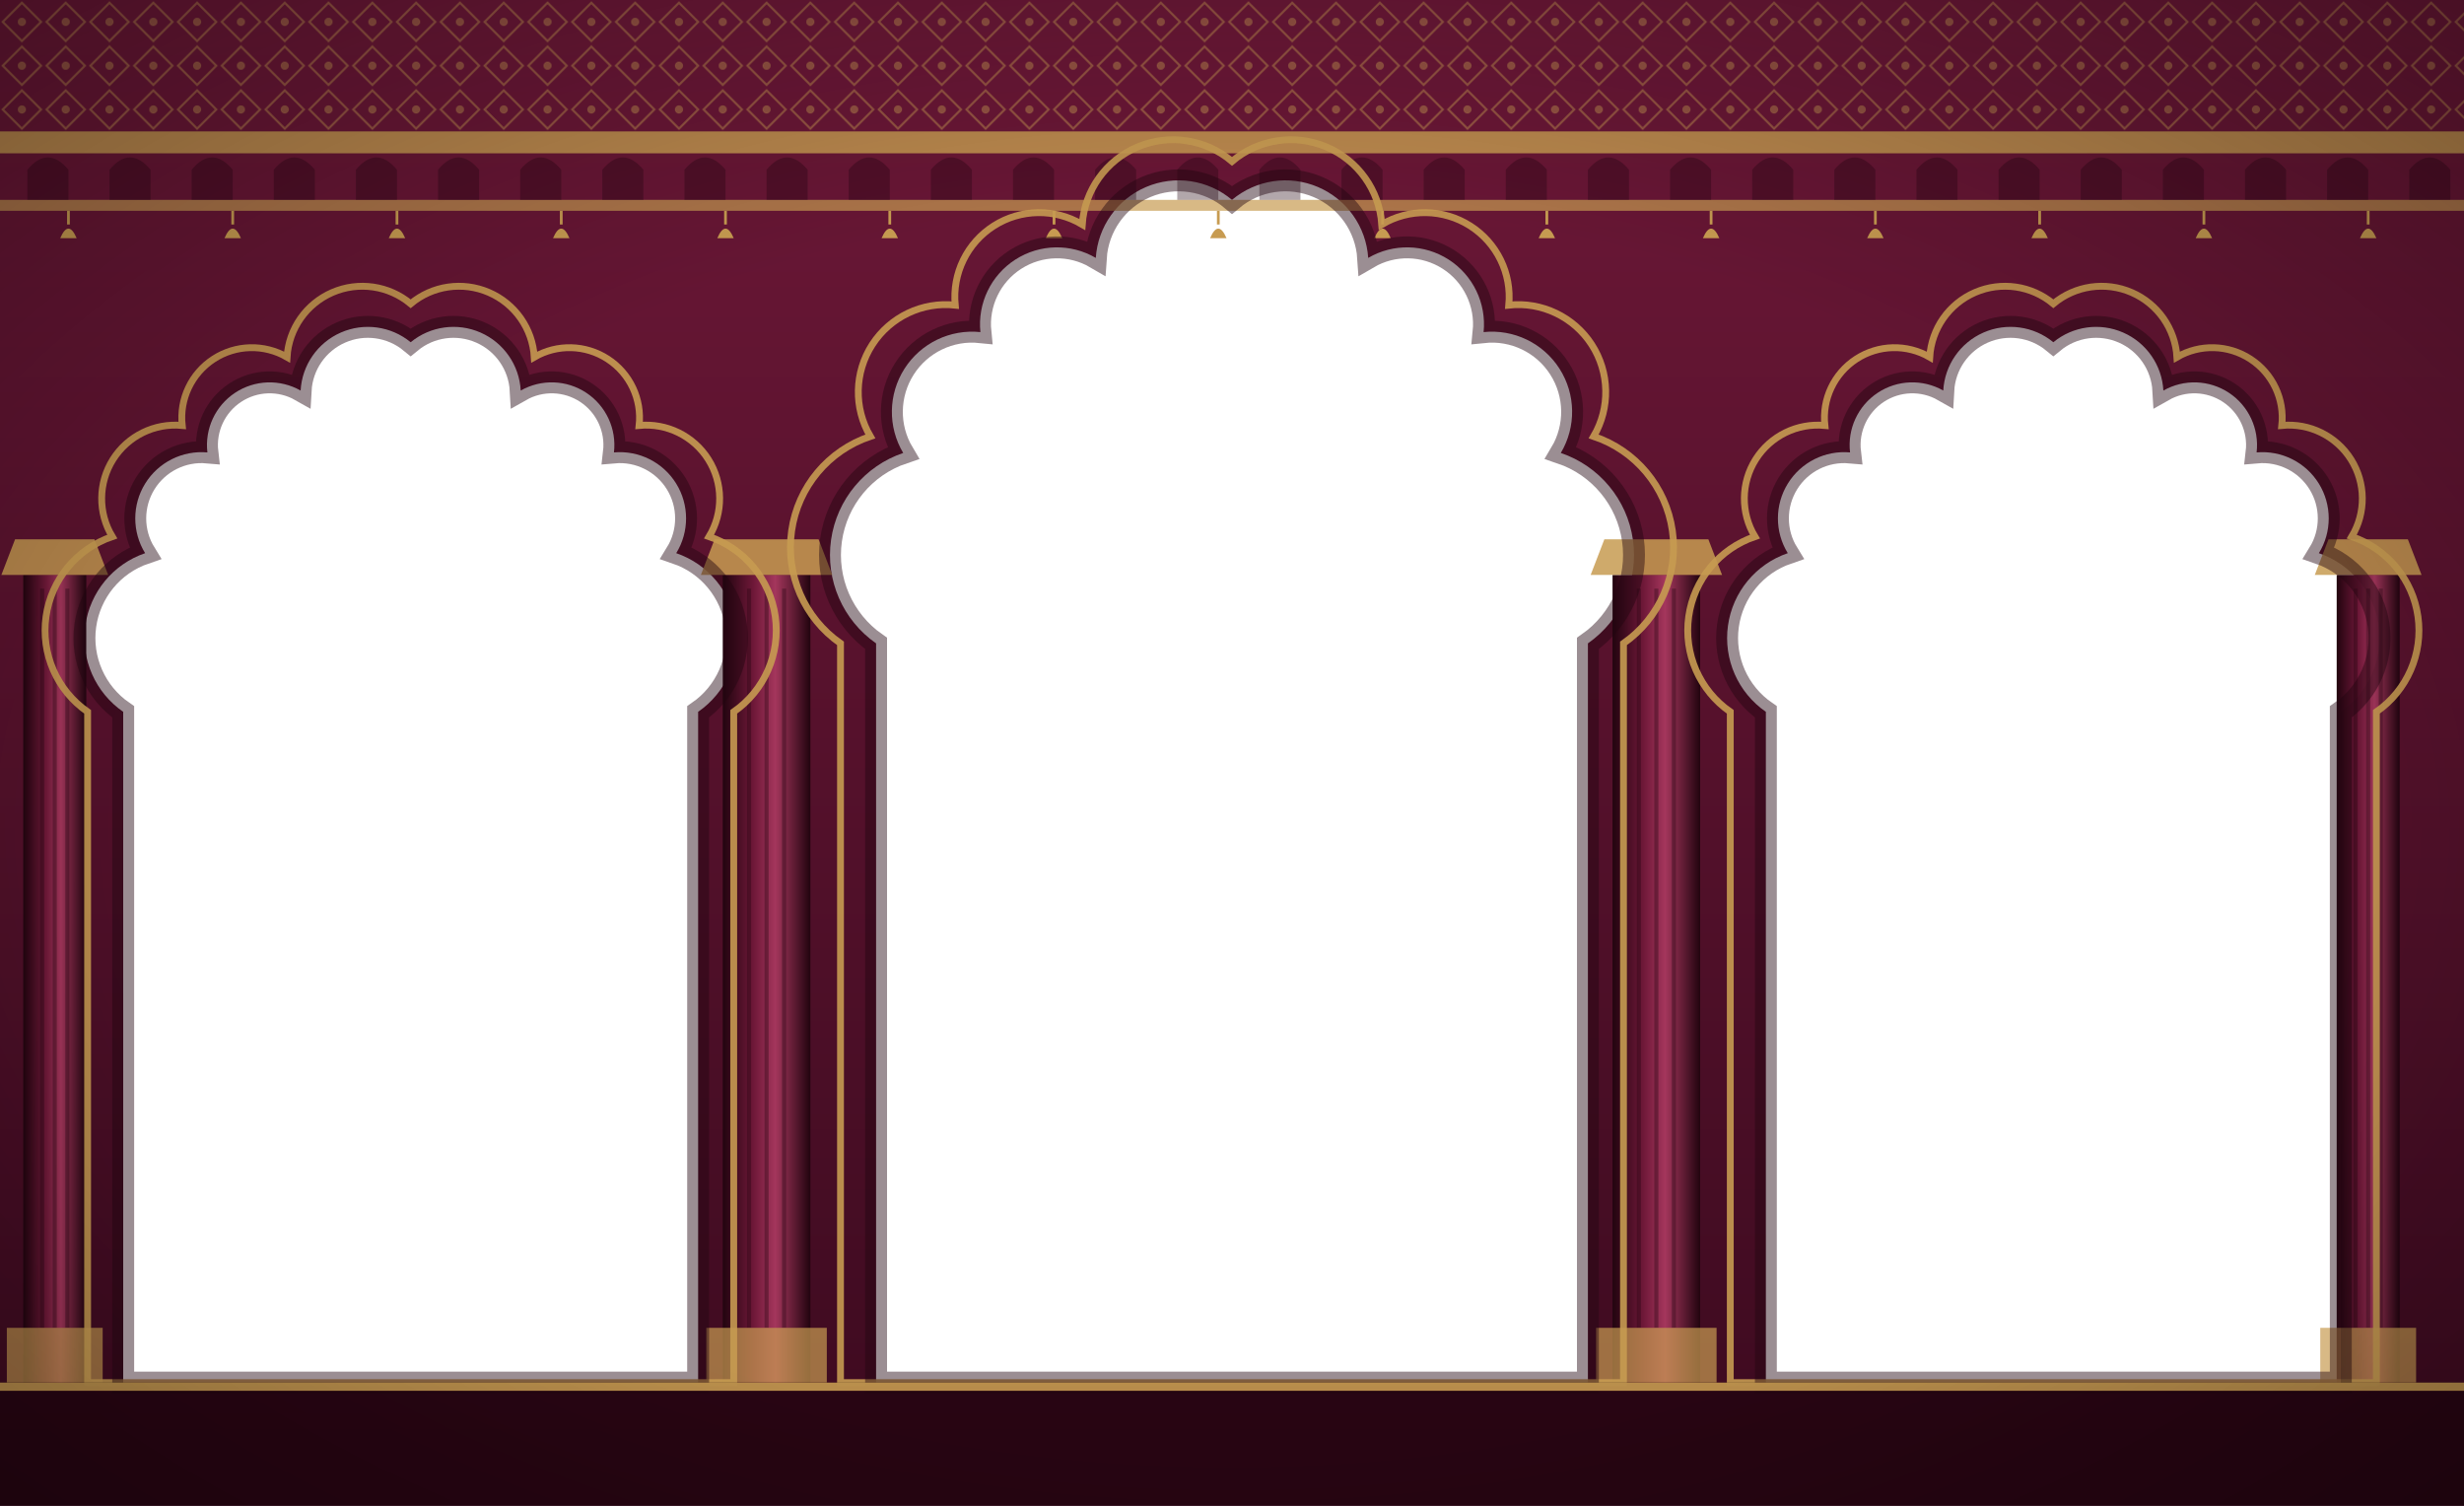
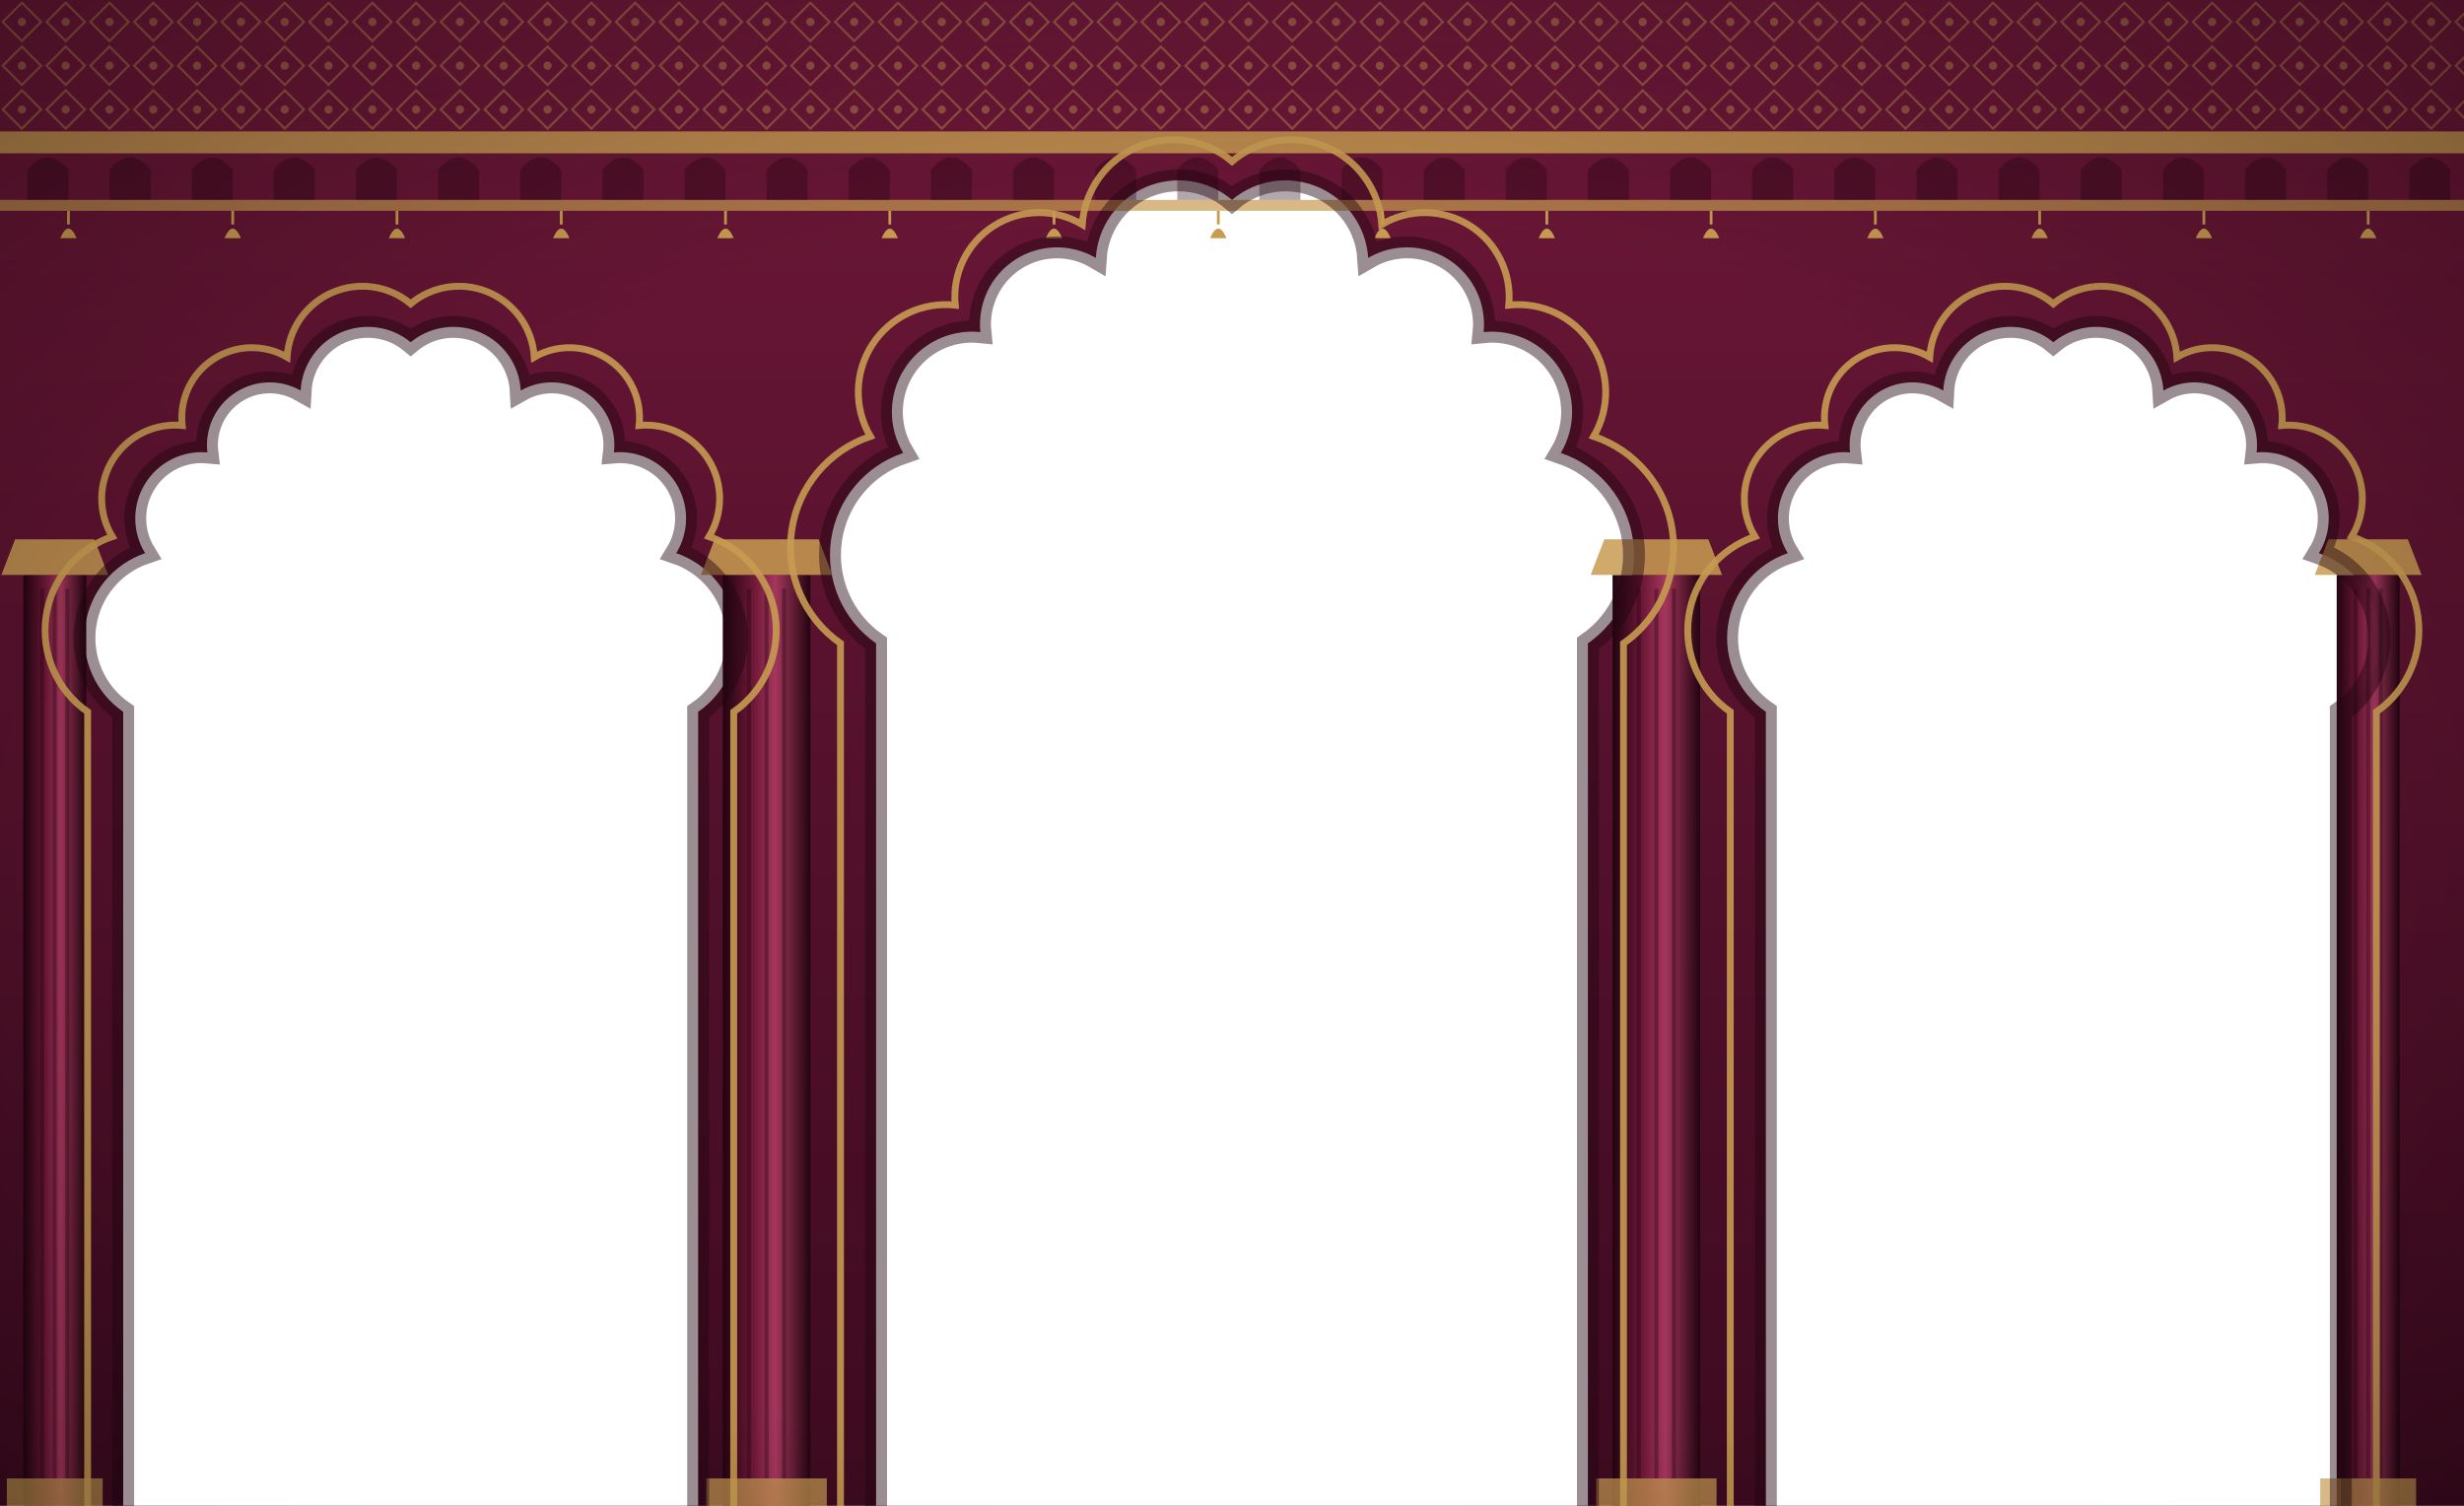
<svg xmlns="http://www.w3.org/2000/svg" width="1800" height="1100" viewBox="0 0 1800 1100">
  <defs>
    <linearGradient id="wall" x1="0" y1="0" x2="0" y2="1">
      <stop offset="0" stop-color="#6e1838" />
      <stop offset="1" stop-color="#3c0a1f" />
    </linearGradient>
    <linearGradient id="pillar" x1="0" x2="1">
      <stop offset="0" stop-color="#22040f" />
      <stop offset=".35" stop-color="#6e1838" />
      <stop offset=".6" stop-color="#a4365c" />
      <stop offset="1" stop-color="#22040f" />
    </linearGradient>
    <pattern id="jali" width="32" height="32" patternUnits="userSpaceOnUse">
      <path d="M16 2 L30 16 L16 30 L2 16 Z" fill="none" stroke="#c79b51" stroke-width="1.6" />
      <circle cx="16" cy="16" r="3" fill="#c79b51" />
    </pattern>
    <radialGradient id="vignette" cx=".5" cy=".55" r=".75">
      <stop offset=".55" stop-color="#000" stop-opacity="0" />
      <stop offset="1" stop-color="#000" stop-opacity=".35" />
    </radialGradient>
  </defs>
-   <path d="M0 0 H1800 V1100 H0 Z M90 1010 L90 520 A65.5 65.5 0 0 1 106 404.1 A48.4 48.4 0 0 1 151.5 330.5 A45.8 45.8 0 0 1 219.6 285.3 A49.2 49.2 0 0 1 300 250 A49.2 49.2 0 0 1 380.4 285.3 A45.8 45.8 0 0 1 448.5 330.5 A48.4 48.4 0 0 1 494 404.1 A65.5 65.5 0 0 1 510 520 L510 1010 Z M640 1010 L640 470 A78.7 78.7 0 0 1 659.8 330.9 A58.6 58.6 0 0 1 716.2 242.6 A56.2 56.2 0 0 1 800.5 188.4 A60.6 60.6 0 0 1 900 146 A60.6 60.6 0 0 1 999.5 188.4 A56.2 56.2 0 0 1 1083.8 242.6 A58.6 58.6 0 0 1 1140.2 330.9 A78.7 78.7 0 0 1 1160 470 L1160 1010 Z M1290 1010 L1290 520 A65.5 65.5 0 0 1 1306 404.1 A48.4 48.4 0 0 1 1351.5 330.5 A45.8 45.8 0 0 1 1419.6 285.3 A49.2 49.2 0 0 1 1500 250 A49.2 49.2 0 0 1 1580.4 285.3 A45.8 45.8 0 0 1 1648.5 330.5 A48.4 48.4 0 0 1 1694 404.1 A65.5 65.5 0 0 1 1710 520 L1710 1010 Z" fill="url(#wall)" fill-rule="evenodd" />
+   <path d="M0 0 H1800 V1100 H0 Z M90 1120 L90 520 A65.5 65.5 0 0 1 106 404.1 A48.4 48.4 0 0 1 151.5 330.5 A45.8 45.8 0 0 1 219.6 285.3 A49.2 49.2 0 0 1 300 250 A49.2 49.2 0 0 1 380.4 285.3 A45.8 45.8 0 0 1 448.5 330.5 A48.4 48.4 0 0 1 494 404.1 A65.5 65.5 0 0 1 510 520 L510 1120 Z M640 1120 L640 470 A78.7 78.7 0 0 1 659.8 330.9 A58.6 58.6 0 0 1 716.2 242.6 A56.2 56.2 0 0 1 800.5 188.4 A60.6 60.6 0 0 1 900 146 A60.6 60.6 0 0 1 999.5 188.4 A56.2 56.2 0 0 1 1083.8 242.6 A58.6 58.6 0 0 1 1140.2 330.9 A78.7 78.7 0 0 1 1160 470 L1160 1120 Z M1290 1120 L1290 520 A65.5 65.5 0 0 1 1306 404.1 A48.4 48.4 0 0 1 1351.5 330.5 A45.8 45.8 0 0 1 1419.6 285.3 A49.2 49.2 0 0 1 1500 250 A49.2 49.2 0 0 1 1580.4 285.3 A45.8 45.8 0 0 1 1648.5 330.5 A48.4 48.4 0 0 1 1694 404.1 A65.5 65.5 0 0 1 1710 520 L1710 1120 Z" fill="url(#wall)" fill-rule="evenodd" />
  <rect x="0" y="0" width="1800" height="96" fill="url(#jali)" opacity=".45" />
  <rect x="0" y="96" width="1800" height="16" fill="#c79b51" opacity=".85" />
  <rect x="0" y="146" width="1800" height="8" fill="#c79b51" opacity=".7" />
  <path d="M20 146 v-22 q15 -18 30 0 v22" fill="#22040f" opacity=".35" />
  <path d="M80 146 v-22 q15 -18 30 0 v22" fill="#22040f" opacity=".35" />
  <path d="M140 146 v-22 q15 -18 30 0 v22" fill="#22040f" opacity=".35" />
  <path d="M200 146 v-22 q15 -18 30 0 v22" fill="#22040f" opacity=".35" />
  <path d="M260 146 v-22 q15 -18 30 0 v22" fill="#22040f" opacity=".35" />
  <path d="M320 146 v-22 q15 -18 30 0 v22" fill="#22040f" opacity=".35" />
  <path d="M380 146 v-22 q15 -18 30 0 v22" fill="#22040f" opacity=".35" />
  <path d="M440 146 v-22 q15 -18 30 0 v22" fill="#22040f" opacity=".35" />
  <path d="M500 146 v-22 q15 -18 30 0 v22" fill="#22040f" opacity=".35" />
  <path d="M560 146 v-22 q15 -18 30 0 v22" fill="#22040f" opacity=".35" />
  <path d="M620 146 v-22 q15 -18 30 0 v22" fill="#22040f" opacity=".35" />
  <path d="M680 146 v-22 q15 -18 30 0 v22" fill="#22040f" opacity=".35" />
  <path d="M740 146 v-22 q15 -18 30 0 v22" fill="#22040f" opacity=".35" />
  <path d="M800 146 v-22 q15 -18 30 0 v22" fill="#22040f" opacity=".35" />
  <path d="M860 146 v-22 q15 -18 30 0 v22" fill="#22040f" opacity=".35" />
  <path d="M920 146 v-22 q15 -18 30 0 v22" fill="#22040f" opacity=".35" />
  <path d="M980 146 v-22 q15 -18 30 0 v22" fill="#22040f" opacity=".35" />
  <path d="M1040 146 v-22 q15 -18 30 0 v22" fill="#22040f" opacity=".35" />
  <path d="M1100 146 v-22 q15 -18 30 0 v22" fill="#22040f" opacity=".35" />
  <path d="M1160 146 v-22 q15 -18 30 0 v22" fill="#22040f" opacity=".35" />
  <path d="M1220 146 v-22 q15 -18 30 0 v22" fill="#22040f" opacity=".35" />
  <path d="M1280 146 v-22 q15 -18 30 0 v22" fill="#22040f" opacity=".35" />
  <path d="M1340 146 v-22 q15 -18 30 0 v22" fill="#22040f" opacity=".35" />
  <path d="M1400 146 v-22 q15 -18 30 0 v22" fill="#22040f" opacity=".35" />
  <path d="M1460 146 v-22 q15 -18 30 0 v22" fill="#22040f" opacity=".35" />
  <path d="M1520 146 v-22 q15 -18 30 0 v22" fill="#22040f" opacity=".35" />
  <path d="M1580 146 v-22 q15 -18 30 0 v22" fill="#22040f" opacity=".35" />
  <path d="M1640 146 v-22 q15 -18 30 0 v22" fill="#22040f" opacity=".35" />
  <path d="M1700 146 v-22 q15 -18 30 0 v22" fill="#22040f" opacity=".35" />
  <path d="M1760 146 v-22 q15 -18 30 0 v22" fill="#22040f" opacity=".35" />
  <path d="M50 154 v10" stroke="#c79b51" stroke-width="2" />
  <path d="M44 174 q6 -14 12 0 z" fill="#c79b51" />
  <path d="M170 154 v10" stroke="#c79b51" stroke-width="2" />
  <path d="M164 174 q6 -14 12 0 z" fill="#c79b51" />
  <path d="M290 154 v10" stroke="#c79b51" stroke-width="2" />
  <path d="M284 174 q6 -14 12 0 z" fill="#c79b51" />
  <path d="M410 154 v10" stroke="#c79b51" stroke-width="2" />
  <path d="M404 174 q6 -14 12 0 z" fill="#c79b51" />
  <path d="M530 154 v10" stroke="#c79b51" stroke-width="2" />
  <path d="M524 174 q6 -14 12 0 z" fill="#c79b51" />
  <path d="M650 154 v10" stroke="#c79b51" stroke-width="2" />
  <path d="M644 174 q6 -14 12 0 z" fill="#c79b51" />
  <path d="M770 154 v10" stroke="#c79b51" stroke-width="2" />
  <path d="M764 174 q6 -14 12 0 z" fill="#c79b51" />
  <path d="M890 154 v10" stroke="#c79b51" stroke-width="2" />
  <path d="M884 174 q6 -14 12 0 z" fill="#c79b51" />
  <path d="M1010 154 v10" stroke="#c79b51" stroke-width="2" />
  <path d="M1004 174 q6 -14 12 0 z" fill="#c79b51" />
  <path d="M1130 154 v10" stroke="#c79b51" stroke-width="2" />
  <path d="M1124 174 q6 -14 12 0 z" fill="#c79b51" />
  <path d="M1250 154 v10" stroke="#c79b51" stroke-width="2" />
  <path d="M1244 174 q6 -14 12 0 z" fill="#c79b51" />
  <path d="M1370 154 v10" stroke="#c79b51" stroke-width="2" />
  <path d="M1364 174 q6 -14 12 0 z" fill="#c79b51" />
  <path d="M1490 154 v10" stroke="#c79b51" stroke-width="2" />
  <path d="M1484 174 q6 -14 12 0 z" fill="#c79b51" />
  <path d="M1610 154 v10" stroke="#c79b51" stroke-width="2" />
  <path d="M1604 174 q6 -14 12 0 z" fill="#c79b51" />
  <path d="M1730 154 v10" stroke="#c79b51" stroke-width="2" />
  <path d="M1724 174 q6 -14 12 0 z" fill="#c79b51" />
-   <rect x="17" y="420" width="46" height="590" fill="url(#pillar)" />
-   <line x1="30.8" y1="430" x2="30.8" y2="970" stroke="#22040f" stroke-width="3" opacity=".35" />
-   <line x1="40" y1="430" x2="40" y2="970" stroke="#22040f" stroke-width="3" opacity=".35" />
-   <line x1="49.2" y1="430" x2="49.2" y2="970" stroke="#22040f" stroke-width="3" opacity=".35" />
+   <rect x="17" y="420" width="46" height="700" fill="url(#pillar)" />
+   <line x1="30.8" y1="430" x2="30.8" y2="1080" stroke="#22040f" stroke-width="3" opacity=".35" />
+   <line x1="40" y1="430" x2="40" y2="1080" stroke="#22040f" stroke-width="3" opacity=".35" />
+   <line x1="49.2" y1="430" x2="49.2" y2="1080" stroke="#22040f" stroke-width="3" opacity=".35" />
  <path d="M1 420 h78 l-10 -26 h-58 z" fill="#c79b51" opacity=".85" />
-   <path d="M5 970 h70 v40 h-70 z" fill="#c79b51" opacity=".7" />
-   <rect x="528" y="420" width="64" height="590" fill="url(#pillar)" />
-   <line x1="547.2" y1="430" x2="547.2" y2="970" stroke="#22040f" stroke-width="3" opacity=".35" />
-   <line x1="560" y1="430" x2="560" y2="970" stroke="#22040f" stroke-width="3" opacity=".35" />
-   <line x1="572.8" y1="430" x2="572.8" y2="970" stroke="#22040f" stroke-width="3" opacity=".35" />
+   <path d="M5 1080 h70 v40 h-70 z" fill="#c79b51" opacity=".7" />
+   <rect x="528" y="420" width="64" height="700" fill="url(#pillar)" />
+   <line x1="547.2" y1="430" x2="547.2" y2="1080" stroke="#22040f" stroke-width="3" opacity=".35" />
+   <line x1="560" y1="430" x2="560" y2="1080" stroke="#22040f" stroke-width="3" opacity=".35" />
+   <line x1="572.8" y1="430" x2="572.8" y2="1080" stroke="#22040f" stroke-width="3" opacity=".35" />
  <path d="M512 420 h96 l-10 -26 h-76 z" fill="#c79b51" opacity=".85" />
-   <path d="M516 970 h88 v40 h-88 z" fill="#c79b51" opacity=".7" />
-   <rect x="1178" y="420" width="64" height="590" fill="url(#pillar)" />
-   <line x1="1197.2" y1="430" x2="1197.2" y2="970" stroke="#22040f" stroke-width="3" opacity=".35" />
-   <line x1="1210" y1="430" x2="1210" y2="970" stroke="#22040f" stroke-width="3" opacity=".35" />
-   <line x1="1222.8" y1="430" x2="1222.8" y2="970" stroke="#22040f" stroke-width="3" opacity=".35" />
+   <path d="M516 1080 h88 v40 h-88 z" fill="#c79b51" opacity=".7" />
+   <rect x="1178" y="420" width="64" height="700" fill="url(#pillar)" />
+   <line x1="1197.2" y1="430" x2="1197.2" y2="1080" stroke="#22040f" stroke-width="3" opacity=".35" />
+   <line x1="1210" y1="430" x2="1210" y2="1080" stroke="#22040f" stroke-width="3" opacity=".35" />
+   <line x1="1222.8" y1="430" x2="1222.8" y2="1080" stroke="#22040f" stroke-width="3" opacity=".35" />
  <path d="M1162 420 h96 l-10 -26 h-76 z" fill="#c79b51" opacity=".85" />
-   <path d="M1166 970 h88 v40 h-88 z" fill="#c79b51" opacity=".7" />
-   <rect x="1707" y="420" width="46" height="590" fill="url(#pillar)" />
-   <line x1="1720.8" y1="430" x2="1720.8" y2="970" stroke="#22040f" stroke-width="3" opacity=".35" />
-   <line x1="1730" y1="430" x2="1730" y2="970" stroke="#22040f" stroke-width="3" opacity=".35" />
-   <line x1="1739.2" y1="430" x2="1739.2" y2="970" stroke="#22040f" stroke-width="3" opacity=".35" />
+   <path d="M1166 1080 h88 v40 h-88 z" fill="#c79b51" opacity=".7" />
+   <rect x="1707" y="420" width="46" height="700" fill="url(#pillar)" />
+   <line x1="1720.8" y1="430" x2="1720.8" y2="1080" stroke="#22040f" stroke-width="3" opacity=".35" />
+   <line x1="1730" y1="430" x2="1730" y2="1080" stroke="#22040f" stroke-width="3" opacity=".35" />
+   <line x1="1739.2" y1="430" x2="1739.2" y2="1080" stroke="#22040f" stroke-width="3" opacity=".35" />
  <path d="M1691 420 h78 l-10 -26 h-58 z" fill="#c79b51" opacity=".85" />
-   <path d="M1695 970 h70 v40 h-70 z" fill="#c79b51" opacity=".7" />
-   <path d="M64 1010 L64 520 A72.4 72.4 0 0 1 82 392 A53.7 53.7 0 0 1 133.1 310.8 A51.2 51.2 0 0 1 209.7 260.9 A55.1 55.1 0 0 1 300 221.9 A55.1 55.1 0 0 1 390.3 260.9 A51.2 51.2 0 0 1 466.9 310.8 A53.7 53.7 0 0 1 518 392 A72.4 72.4 0 0 1 536 520 L536 1010 Z" fill="none" stroke="#c79b51" stroke-width="5" opacity=".9" />
-   <path d="M90 1010 L90 520 A65.5 65.5 0 0 1 106 404.1 A48.4 48.4 0 0 1 151.5 330.5 A45.8 45.8 0 0 1 219.6 285.3 A49.2 49.2 0 0 1 300 250 A49.2 49.2 0 0 1 380.4 285.3 A45.8 45.8 0 0 1 448.5 330.5 A48.4 48.4 0 0 1 494 404.1 A65.5 65.5 0 0 1 510 520 L510 1010 Z" fill="none" stroke="#22040f" stroke-width="16" opacity=".45" />
-   <path d="M614 1010 L614 470 A85.5 85.5 0 0 1 635.8 318.8 A63.9 63.9 0 0 1 697.8 222.9 A61.6 61.6 0 0 1 790.6 164 A66.5 66.5 0 0 1 900 117.9 A66.5 66.5 0 0 1 1009.4 164 A61.6 61.6 0 0 1 1102.2 222.9 A63.9 63.9 0 0 1 1164.2 318.8 A85.5 85.5 0 0 1 1186 470 L1186 1010 Z" fill="none" stroke="#c79b51" stroke-width="5" opacity=".9" />
-   <path d="M640 1010 L640 470 A78.7 78.7 0 0 1 659.8 330.9 A58.6 58.6 0 0 1 716.2 242.6 A56.2 56.2 0 0 1 800.5 188.4 A60.6 60.6 0 0 1 900 146 A60.6 60.6 0 0 1 999.5 188.4 A56.2 56.2 0 0 1 1083.8 242.6 A58.6 58.6 0 0 1 1140.2 330.9 A78.7 78.7 0 0 1 1160 470 L1160 1010 Z" fill="none" stroke="#22040f" stroke-width="16" opacity=".45" />
-   <path d="M1264 1010 L1264 520 A72.4 72.4 0 0 1 1282 392 A53.7 53.7 0 0 1 1333.1 310.8 A51.2 51.2 0 0 1 1409.7 260.9 A55.1 55.1 0 0 1 1500 221.9 A55.1 55.1 0 0 1 1590.3 260.9 A51.2 51.2 0 0 1 1666.9 310.8 A53.7 53.7 0 0 1 1718 392 A72.4 72.4 0 0 1 1736 520 L1736 1010 Z" fill="none" stroke="#c79b51" stroke-width="5" opacity=".9" />
-   <path d="M1290 1010 L1290 520 A65.5 65.5 0 0 1 1306 404.1 A48.4 48.4 0 0 1 1351.5 330.5 A45.8 45.8 0 0 1 1419.6 285.3 A49.2 49.2 0 0 1 1500 250 A49.2 49.2 0 0 1 1580.4 285.3 A45.8 45.8 0 0 1 1648.5 330.5 A48.4 48.4 0 0 1 1694 404.1 A65.5 65.5 0 0 1 1710 520 L1710 1010 Z" fill="none" stroke="#22040f" stroke-width="16" opacity=".45" />
-   <rect x="0" y="1010" width="1800" height="90" fill="#22040f" opacity=".8" />
-   <rect x="0" y="1010" width="1800" height="6" fill="#c79b51" opacity=".9" />
-   <path d="M0 0 H1800 V1100 H0 Z M90 1010 L90 520 A65.5 65.5 0 0 1 106 404.1 A48.4 48.4 0 0 1 151.5 330.5 A45.8 45.8 0 0 1 219.6 285.3 A49.2 49.2 0 0 1 300 250 A49.2 49.2 0 0 1 380.4 285.3 A45.8 45.8 0 0 1 448.5 330.5 A48.4 48.4 0 0 1 494 404.1 A65.5 65.5 0 0 1 510 520 L510 1010 Z M640 1010 L640 470 A78.7 78.7 0 0 1 659.8 330.9 A58.6 58.6 0 0 1 716.2 242.6 A56.2 56.2 0 0 1 800.5 188.4 A60.6 60.6 0 0 1 900 146 A60.6 60.6 0 0 1 999.5 188.4 A56.2 56.2 0 0 1 1083.8 242.6 A58.6 58.6 0 0 1 1140.2 330.9 A78.7 78.7 0 0 1 1160 470 L1160 1010 Z M1290 1010 L1290 520 A65.5 65.5 0 0 1 1306 404.1 A48.4 48.4 0 0 1 1351.5 330.5 A45.8 45.8 0 0 1 1419.6 285.3 A49.2 49.2 0 0 1 1500 250 A49.2 49.2 0 0 1 1580.4 285.3 A45.8 45.8 0 0 1 1648.5 330.5 A48.4 48.4 0 0 1 1694 404.1 A65.5 65.5 0 0 1 1710 520 L1710 1010 Z" fill="url(#vignette)" fill-rule="evenodd" />
+   <path d="M1695 1080 h70 v40 h-70 z" fill="#c79b51" opacity=".7" />
+   <path d="M64 1120 L64 520 A72.4 72.4 0 0 1 82 392 A53.7 53.7 0 0 1 133.1 310.8 A51.2 51.2 0 0 1 209.7 260.9 A55.1 55.1 0 0 1 300 221.9 A55.1 55.1 0 0 1 390.3 260.9 A51.2 51.2 0 0 1 466.9 310.8 A53.7 53.7 0 0 1 518 392 A72.4 72.4 0 0 1 536 520 L536 1120 Z" fill="none" stroke="#c79b51" stroke-width="5" opacity=".9" />
+   <path d="M90 1120 L90 520 A65.5 65.5 0 0 1 106 404.1 A48.4 48.4 0 0 1 151.5 330.5 A45.8 45.8 0 0 1 219.6 285.3 A49.2 49.2 0 0 1 300 250 A49.2 49.2 0 0 1 380.4 285.3 A45.8 45.8 0 0 1 448.5 330.5 A48.4 48.4 0 0 1 494 404.1 A65.5 65.5 0 0 1 510 520 L510 1120 Z" fill="none" stroke="#22040f" stroke-width="16" opacity=".45" />
+   <path d="M614 1120 L614 470 A85.5 85.5 0 0 1 635.8 318.8 A63.9 63.9 0 0 1 697.8 222.9 A61.6 61.6 0 0 1 790.6 164 A66.5 66.5 0 0 1 900 117.9 A66.5 66.5 0 0 1 1009.4 164 A61.6 61.6 0 0 1 1102.2 222.9 A63.9 63.9 0 0 1 1164.2 318.8 A85.5 85.5 0 0 1 1186 470 L1186 1120 Z" fill="none" stroke="#c79b51" stroke-width="5" opacity=".9" />
+   <path d="M640 1120 L640 470 A78.7 78.7 0 0 1 659.8 330.9 A58.6 58.6 0 0 1 716.2 242.6 A56.2 56.2 0 0 1 800.5 188.4 A60.6 60.6 0 0 1 900 146 A60.6 60.6 0 0 1 999.5 188.4 A56.2 56.2 0 0 1 1083.8 242.6 A58.6 58.6 0 0 1 1140.2 330.9 A78.7 78.7 0 0 1 1160 470 L1160 1120 Z" fill="none" stroke="#22040f" stroke-width="16" opacity=".45" />
+   <path d="M1264 1120 L1264 520 A72.4 72.4 0 0 1 1282 392 A53.7 53.7 0 0 1 1333.1 310.8 A51.2 51.2 0 0 1 1409.7 260.9 A55.1 55.1 0 0 1 1500 221.9 A55.1 55.1 0 0 1 1590.3 260.9 A51.2 51.2 0 0 1 1666.9 310.8 A53.7 53.7 0 0 1 1718 392 A72.4 72.4 0 0 1 1736 520 L1736 1120 Z" fill="none" stroke="#c79b51" stroke-width="5" opacity=".9" />
+   <path d="M1290 1120 L1290 520 A65.5 65.5 0 0 1 1306 404.1 A48.4 48.4 0 0 1 1351.5 330.5 A45.8 45.8 0 0 1 1419.6 285.3 A49.2 49.2 0 0 1 1500 250 A49.2 49.2 0 0 1 1580.4 285.3 A45.8 45.8 0 0 1 1648.5 330.5 A48.4 48.4 0 0 1 1694 404.1 A65.5 65.5 0 0 1 1710 520 L1710 1120 Z" fill="none" stroke="#22040f" stroke-width="16" opacity=".45" />
+   <path d="M0 0 H1800 V1100 H0 Z M90 1120 L90 520 A65.5 65.5 0 0 1 106 404.1 A48.4 48.4 0 0 1 151.5 330.5 A45.8 45.8 0 0 1 219.6 285.3 A49.2 49.2 0 0 1 300 250 A49.2 49.2 0 0 1 380.4 285.3 A45.8 45.8 0 0 1 448.5 330.5 A48.4 48.4 0 0 1 494 404.1 A65.5 65.5 0 0 1 510 520 L510 1120 Z M640 1120 L640 470 A78.7 78.7 0 0 1 659.8 330.9 A58.6 58.6 0 0 1 716.2 242.6 A56.2 56.2 0 0 1 800.5 188.4 A60.6 60.6 0 0 1 900 146 A60.6 60.6 0 0 1 999.5 188.4 A56.2 56.2 0 0 1 1083.8 242.6 A58.6 58.6 0 0 1 1140.2 330.9 A78.7 78.7 0 0 1 1160 470 L1160 1120 Z M1290 1120 L1290 520 A65.5 65.5 0 0 1 1306 404.1 A48.4 48.4 0 0 1 1351.5 330.5 A45.8 45.8 0 0 1 1419.6 285.3 A49.2 49.2 0 0 1 1500 250 A49.2 49.2 0 0 1 1580.4 285.3 A45.8 45.8 0 0 1 1648.5 330.5 A48.4 48.4 0 0 1 1694 404.1 A65.5 65.5 0 0 1 1710 520 L1710 1120 Z" fill="url(#vignette)" fill-rule="evenodd" />
</svg>
